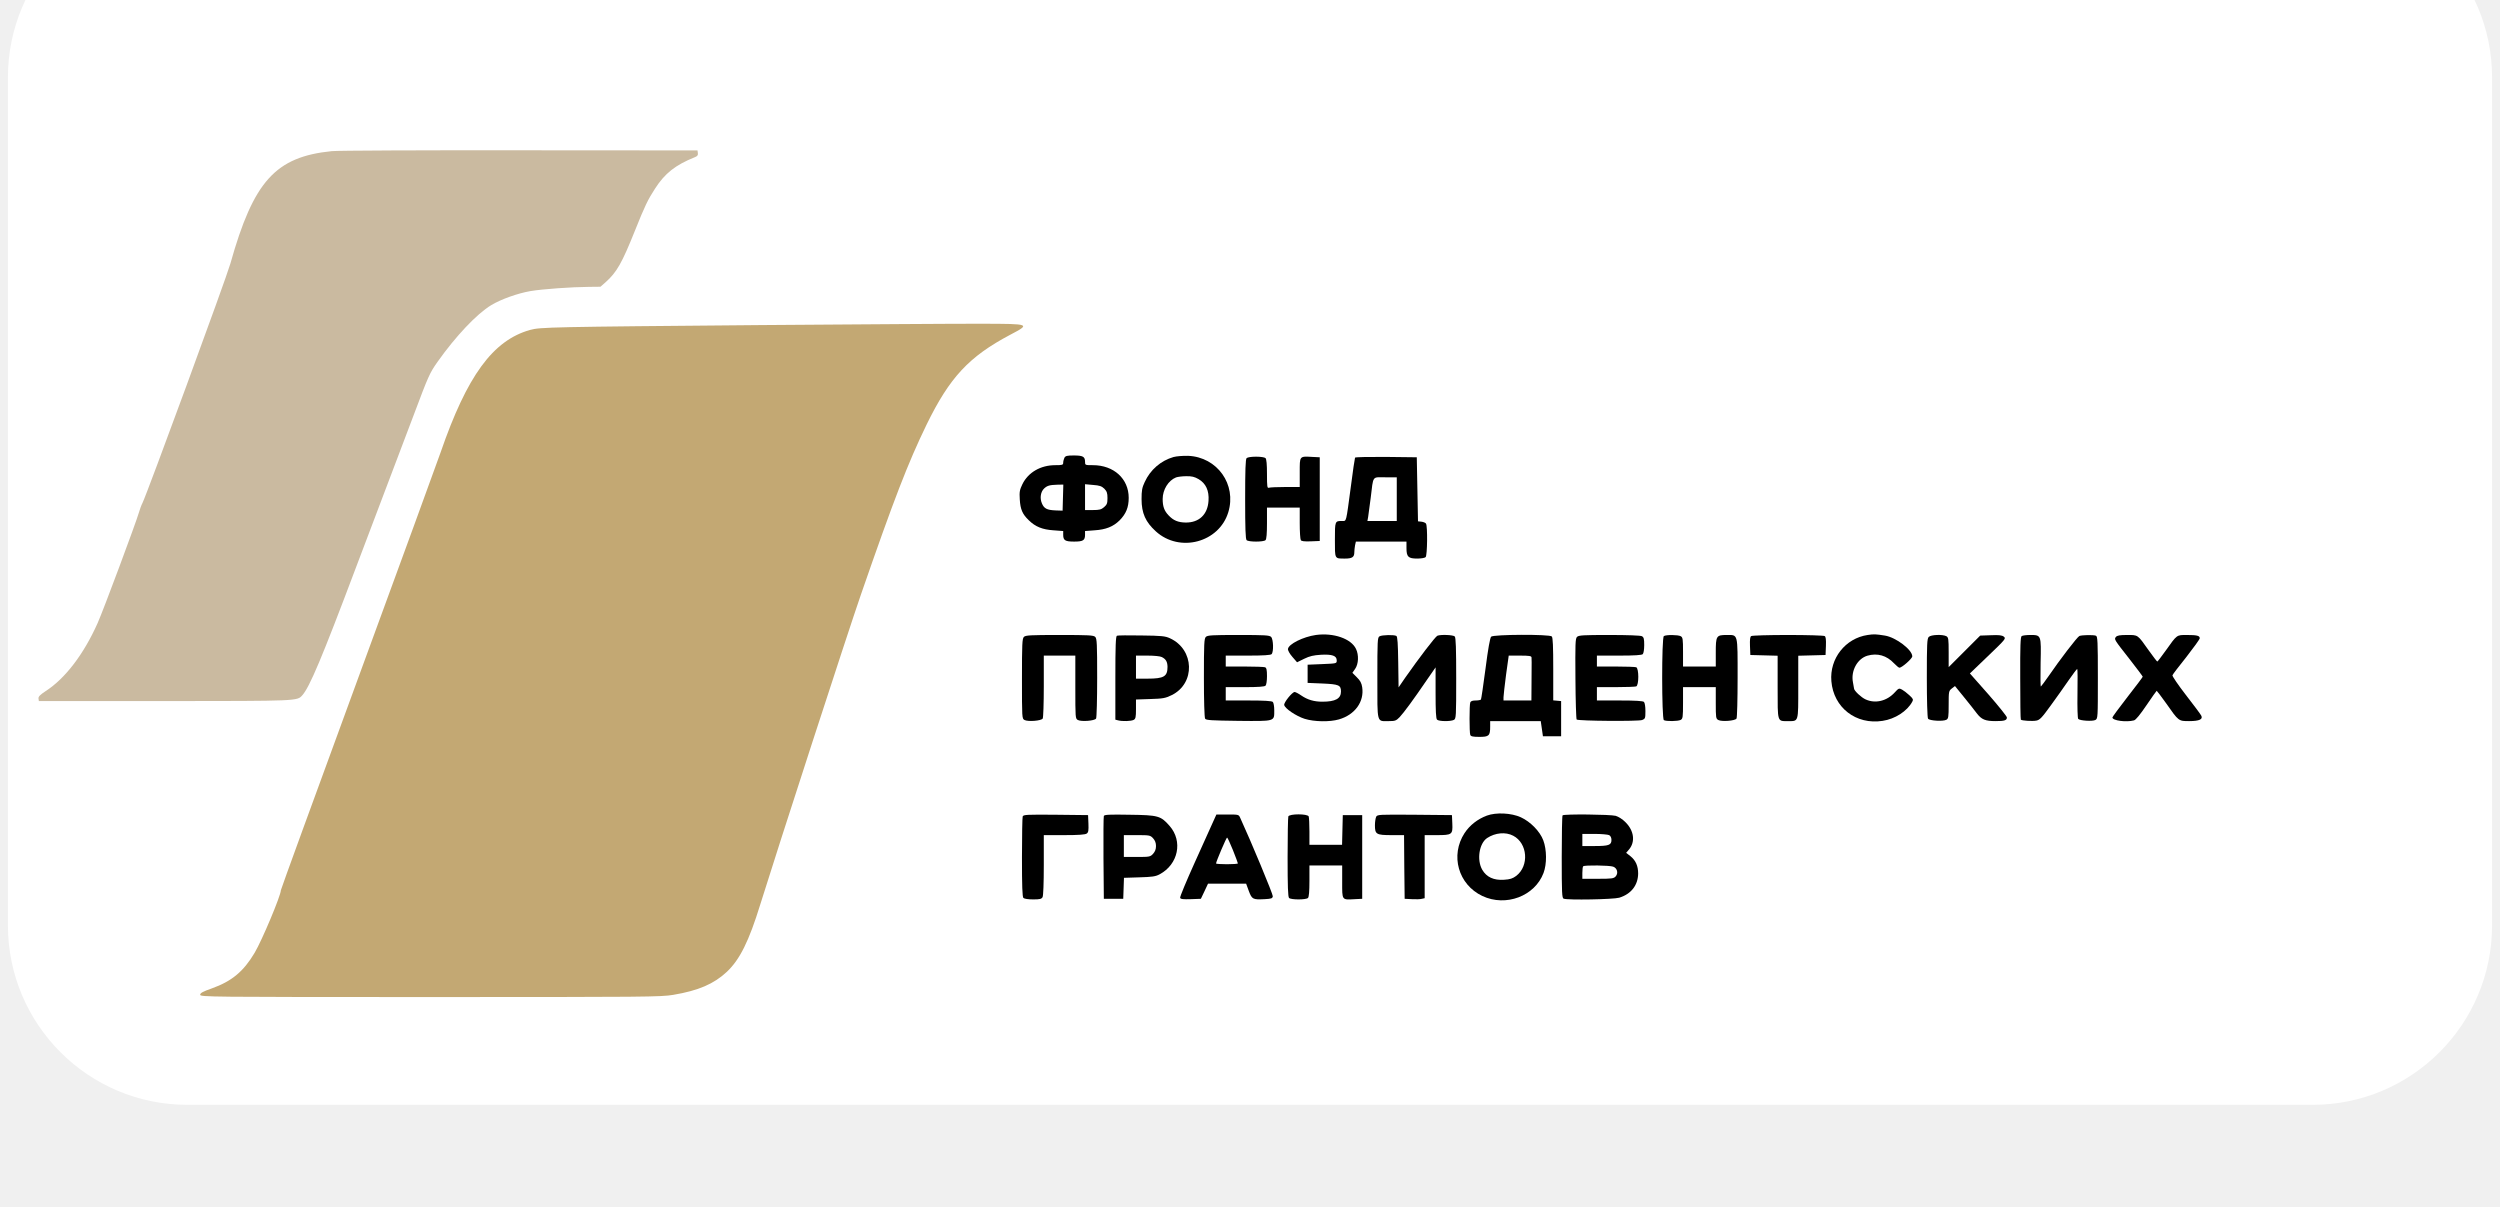
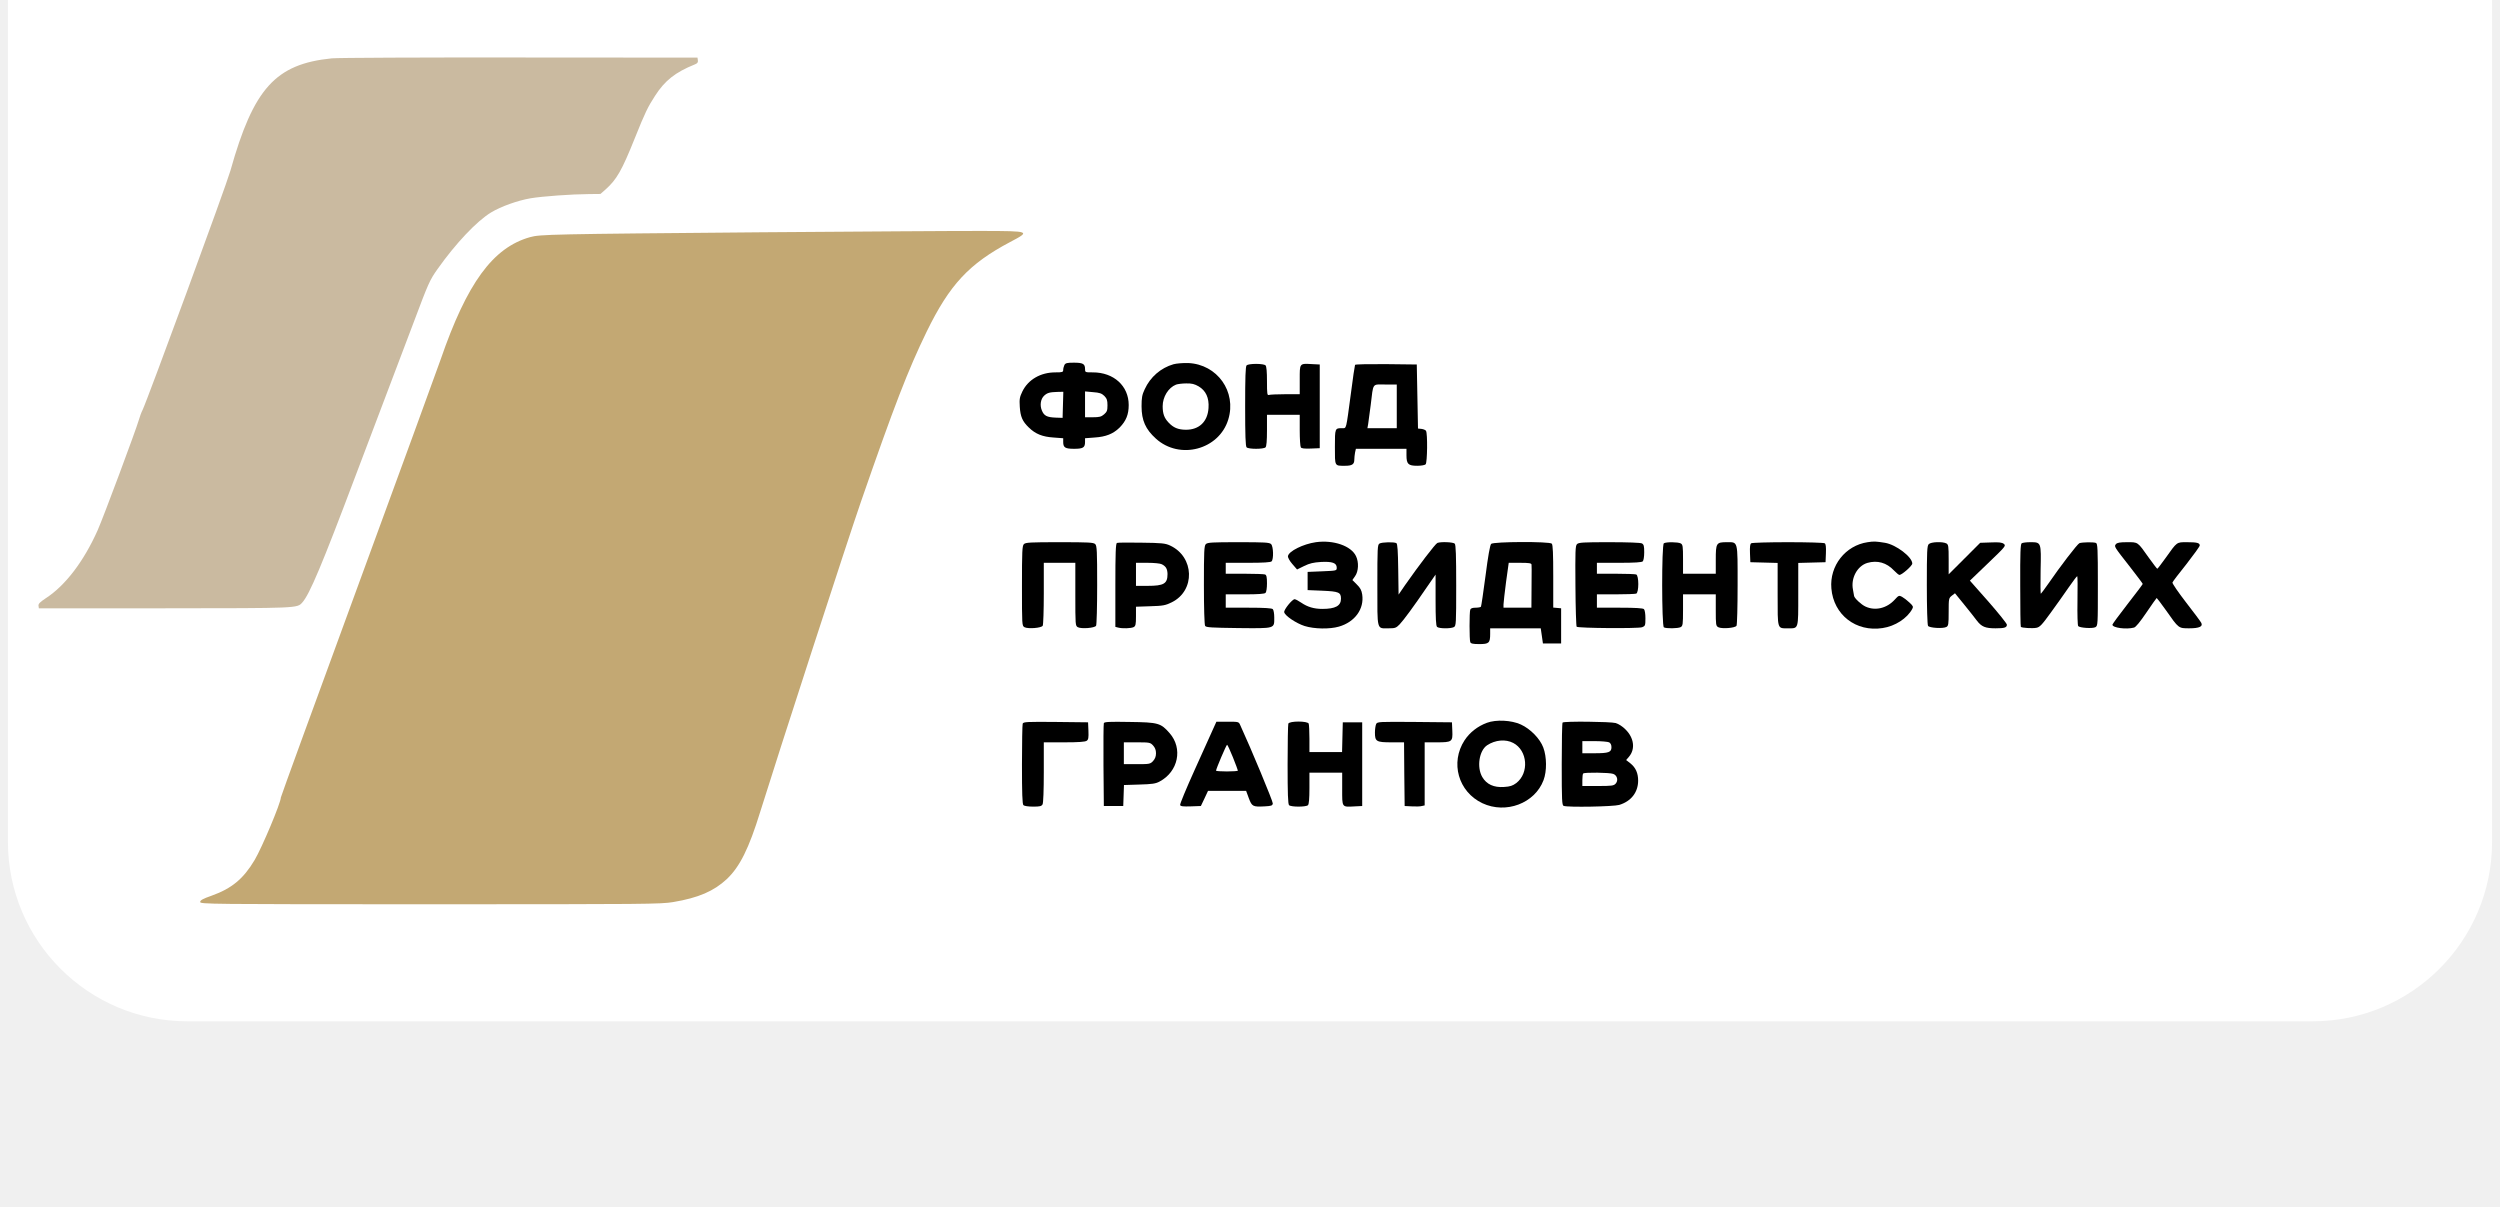
- <svg xmlns="http://www.w3.org/2000/svg" version="1.0" width="261pt" height="126pt" viewBox="0 -76.5 2048 995" preserveAspectRatio="xMidYMid meet">
+ <svg xmlns="http://www.w3.org/2000/svg" version="1.0" width="261pt" height="126pt" viewBox="0 0 2048 995" preserveAspectRatio="xMidYMid meet">
  <g transform="translate(0,842) scale(0.1,-0.1)" fill="#000000" stroke="none">
-     <rect fill="#ffffff" x="0" y="76.5" width="20480" height="9950" rx="1480" ry="1480" />
+     <rect fill="#ffffff" x="0" y="0" width="20480" height="9950" rx="1480" ry="1480" />
    <path fill=" #cabaa0" d="M2670 7939 c-464 -47 -645 -247 -836 -927 -34 -121 -687 -1898 -724 -1972 -10 -19 -23 -55 -30 -80 -25 -86 -293 -806 -341 -913 -114 -255 -266 -455 -427 -559 -48 -32 -62 -46 -60 -62 l3 -21 1040 0 c1103 1 1089 0 1132 48 60 67 162 309 438 1042 158 418 302 798 320 845 18 47 91 238 161 425 121 322 131 345 196 437 150 212 324 396 442 467 81 49 219 98 323 116 100 17 341 34 483 35 l95 1 42 37 c92 82 134 155 243 427 82 205 106 254 165 345 81 126 167 194 328 259 21 8 28 17 25 34 l-3 22 -1465 1 c-806 1 -1503 -2 -1550 -7z" />
    <path fill=" #c3a873" d="M6210 6505 c-1736 -15 -1823 -17 -1905 -40 -307 -86 -520 -378 -738 -1010 -31 -88 -339 -933 -686 -1878 -347 -946 -631 -1725 -631 -1732 0 -43 -155 -412 -216 -515 -92 -155 -189 -235 -354 -294 -74 -26 -95 -38 -95 -52 0 -18 56 -19 1895 -19 1794 0 1901 1 2004 18 209 35 336 90 443 190 106 100 182 251 276 557 142 457 724 2250 830 2555 273 788 388 1085 541 1400 190 389 349 560 689 740 169 89 168 90 -228 91 -182 1 -1003 -5 -1825 -11z" />
    <path d="M8710 5411 c-5 -11 -10 -29 -10 -40 0 -19 -6 -21 -65 -21 -121 0 -223 -59 -271 -156 -23 -48 -26 -63 -22 -127 5 -82 22 -121 74 -171 55 -54 113 -77 204 -83 l80 -6 0 -31 c0 -46 16 -56 90 -56 74 0 90 10 90 56 l0 31 79 6 c93 6 153 30 206 82 53 54 75 107 75 186 0 157 -123 269 -295 269 -64 0 -65 0 -65 28 0 42 -17 52 -92 52 -56 0 -69 -3 -78 -19z m-12 -328 l-3 -108 -58 2 c-71 3 -95 15 -113 59 -18 43 -10 95 19 122 26 24 46 29 110 31 l48 1 -3 -107z m341 73 c21 -22 26 -36 26 -77 0 -43 -4 -54 -28 -75 -23 -20 -39 -24 -93 -24 l-64 0 0 106 0 107 66 -6 c54 -4 71 -10 93 -31z" />
    <path d="M9609 5417 c-104 -30 -191 -105 -237 -206 -22 -46 -26 -71 -26 -141 0 -116 33 -189 118 -266 196 -178 521 -92 597 158 70 229 -91 455 -331 465 -41 1 -96 -3 -121 -10z m207 -182 c60 -35 88 -95 82 -179 -7 -113 -78 -180 -188 -179 -63 1 -102 17 -142 60 -35 37 -48 73 -48 134 0 77 47 153 110 178 14 5 52 10 84 10 46 1 69 -5 102 -24z" />
    <path d="M10212 5408 c-9 -9 -12 -98 -12 -338 0 -240 3 -329 12 -338 16 -16 140 -16 156 0 8 8 12 54 12 140 l0 128 135 0 135 0 0 -127 c0 -71 4 -134 9 -141 5 -9 29 -12 82 -10 l74 3 0 345 0 345 -60 3 c-109 6 -105 10 -105 -128 l0 -120 -119 0 c-66 0 -126 -3 -135 -6 -14 -5 -16 8 -16 113 0 79 -4 123 -12 131 -7 7 -40 12 -78 12 -38 0 -71 -5 -78 -12z" />
    <path d="M11106 5412 c-2 -4 -19 -113 -35 -242 -40 -298 -35 -280 -70 -280 -61 0 -61 1 -61 -155 0 -162 -4 -155 84 -155 58 0 76 12 76 51 0 14 3 41 6 58 l7 31 208 0 209 0 0 -54 c0 -72 15 -86 89 -86 31 0 62 5 69 12 14 14 17 255 3 276 -4 7 -21 14 -37 16 l-29 3 -5 264 -5 264 -252 3 c-138 1 -254 -1 -257 -6z m344 -342 l0 -180 -121 0 -121 0 6 33 c3 17 12 88 21 157 23 189 10 170 120 170 l95 0 0 -180z" />
    <path d="M10783 3950 c-105 -15 -225 -75 -230 -115 -2 -11 14 -40 36 -65 l39 -45 59 29 c45 22 76 29 138 33 93 5 130 -8 130 -47 0 -25 0 -25 -120 -30 l-120 -5 0 -75 0 -75 121 -5 c136 -6 154 -13 154 -66 0 -59 -46 -84 -154 -84 -68 0 -122 16 -173 51 -23 16 -48 29 -55 29 -20 0 -90 -87 -86 -107 5 -29 99 -92 168 -114 80 -25 207 -27 283 -5 132 38 210 146 192 265 -5 34 -16 55 -44 82 l-37 37 23 33 c28 40 31 114 7 164 -40 85 -186 135 -331 115z" />
    <path d="M15332 3950 c-183 -27 -315 -194 -299 -381 18 -218 203 -361 422 -327 103 15 203 80 245 158 10 18 7 25 -25 54 -19 18 -47 39 -60 46 -24 13 -28 11 -59 -23 -65 -72 -161 -95 -241 -58 -36 16 -94 71 -95 89 -1 4 -5 27 -9 51 -19 95 36 195 118 220 83 24 159 3 221 -63 19 -20 39 -36 44 -36 20 0 106 75 106 94 0 54 -134 156 -225 171 -76 12 -90 13 -143 5z" />
    <path d="M8376 3934 c-14 -13 -16 -59 -16 -344 0 -326 0 -329 21 -341 29 -15 138 -7 150 12 5 8 9 128 9 267 l0 252 130 0 130 0 0 -260 c0 -255 0 -259 21 -271 29 -15 138 -7 150 12 5 8 9 159 9 336 0 279 -2 324 -16 337 -13 14 -54 16 -294 16 -240 0 -281 -2 -294 -16z" />
    <path d="M9143 3944 c-10 -4 -13 -84 -13 -349 l0 -343 23 -6 c35 -9 106 -7 128 4 16 9 19 22 19 89 l0 79 118 4 c105 3 125 7 176 32 197 96 189 376 -14 469 -39 18 -68 21 -235 23 -104 2 -196 1 -202 -2z m370 -176 c34 -17 46 -39 47 -80 0 -80 -29 -98 -165 -98 l-95 0 0 95 0 95 96 0 c53 0 105 -5 117 -12z" />
    <path d="M9876 3934 c-14 -13 -16 -58 -16 -337 0 -185 4 -328 10 -337 8 -13 52 -15 273 -18 308 -3 297 -6 297 87 0 31 -5 62 -12 69 -8 8 -67 12 -200 12 l-188 0 0 55 0 55 158 0 c110 0 162 4 170 12 7 7 12 40 12 79 0 52 -4 68 -16 73 -9 3 -85 6 -170 6 l-154 0 0 45 0 45 183 0 c129 0 187 4 195 12 18 18 15 123 -4 142 -13 14 -52 16 -269 16 -217 0 -256 -2 -269 -16z" />
    <path d="M11308 3939 c-17 -9 -18 -36 -18 -344 0 -383 -7 -355 95 -355 51 0 60 3 89 33 33 35 113 143 226 309 l70 101 0 -209 c0 -150 3 -213 12 -222 15 -15 112 -16 139 -2 18 10 19 25 19 343 0 246 -3 336 -12 345 -13 13 -114 17 -143 6 -17 -7 -154 -187 -266 -347 l-54 -79 -3 208 c-2 151 -6 210 -15 216 -17 11 -119 9 -139 -3z" />
    <path d="M12228 3936 c-9 -9 -26 -103 -46 -261 -18 -137 -35 -252 -38 -257 -3 -4 -22 -8 -44 -8 -25 0 -40 -5 -44 -16 -8 -20 -8 -248 0 -268 5 -12 21 -16 75 -16 79 0 89 9 89 84 l0 46 209 0 208 0 9 -62 9 -63 75 0 75 0 0 145 0 145 -32 3 -33 3 0 258 c0 186 -3 260 -12 269 -19 19 -482 17 -500 -2z m333 -171 c1 -8 1 -26 1 -40 0 -14 0 -90 -1 -170 l-1 -145 -115 0 -115 0 0 27 c0 14 10 98 21 185 l22 158 93 0 c76 0 94 -3 95 -15z" />
    <path d="M12936 3934 c-14 -13 -15 -58 -13 -344 1 -180 6 -332 10 -337 13 -12 508 -16 540 -4 25 10 27 14 27 74 0 36 -5 68 -12 75 -8 8 -67 12 -200 12 l-188 0 0 55 0 55 154 0 c85 0 161 3 170 6 23 9 23 149 0 158 -9 3 -85 6 -170 6 l-154 0 0 45 0 45 183 0 c129 0 187 4 195 12 7 7 12 39 12 75 0 51 -3 64 -19 73 -12 6 -116 10 -270 10 -212 0 -252 -2 -265 -16z" />
    <path d="M13652 3941 c-19 -11 -18 -681 0 -693 19 -11 116 -10 139 2 17 10 19 22 19 140 l0 130 135 0 135 0 0 -130 c0 -122 1 -130 21 -141 29 -15 138 -7 150 12 5 8 9 159 9 336 0 371 5 353 -90 353 -86 0 -90 -7 -90 -146 l0 -114 -135 0 -135 0 0 120 c0 108 -2 120 -19 130 -23 12 -120 13 -139 1z" />
    <path d="M14372 3941 c-9 -5 -12 -29 -10 -82 l3 -74 113 -3 112 -3 0 -259 c0 -294 -4 -280 85 -280 89 0 85 -14 85 280 l0 259 113 3 112 3 3 74 c2 53 -1 77 -10 82 -7 5 -143 9 -303 9 -159 0 -296 -4 -303 -9z" />
    <path d="M15836 3934 c-14 -13 -16 -58 -16 -337 0 -180 4 -328 10 -337 11 -17 123 -24 151 -9 17 9 19 23 19 124 0 110 1 114 26 134 l26 20 74 -91 c41 -50 88 -110 106 -134 39 -51 70 -64 154 -64 74 0 94 6 94 30 0 9 -69 95 -152 190 l-153 173 150 144 c144 138 149 144 130 159 -15 12 -40 15 -107 12 l-88 -3 -130 -130 -130 -130 0 122 c0 111 -2 123 -19 133 -31 16 -127 13 -145 -6z" />
    <path d="M16602 3941 c-10 -6 -13 -79 -12 -346 0 -186 2 -341 5 -343 8 -9 95 -14 127 -8 29 5 46 23 119 124 47 64 114 159 149 210 35 50 66 92 70 92 3 0 4 -91 2 -201 -2 -118 1 -206 6 -211 15 -15 117 -21 141 -9 21 12 21 15 21 350 0 300 -2 340 -16 345 -21 8 -114 6 -136 -2 -17 -7 -159 -192 -257 -335 -30 -43 -57 -79 -61 -82 -3 -2 -4 85 -2 194 5 232 6 231 -86 231 -31 0 -63 -4 -70 -9z" />
    <path d="M17379 3934 c-16 -20 -17 -18 117 -189 57 -73 104 -136 104 -139 0 -3 -56 -78 -125 -166 -69 -89 -125 -165 -125 -170 0 -26 114 -41 178 -24 15 4 51 48 103 125 45 66 82 119 84 119 2 0 37 -46 77 -102 105 -150 103 -148 191 -148 84 0 116 15 99 46 -5 10 -62 87 -126 169 -64 83 -114 156 -111 163 2 7 54 75 115 151 60 77 110 146 110 154 0 21 -22 27 -106 27 -86 0 -80 4 -174 -128 -36 -50 -67 -91 -70 -91 -3 0 -34 41 -70 91 -94 133 -87 128 -179 128 -59 0 -82 -4 -92 -16z" />
    <path d="M12193 2461 c-77 -29 -141 -79 -184 -144 -120 -184 -52 -425 147 -519 194 -91 432 -1 504 190 28 74 27 192 -2 269 -27 73 -106 154 -185 190 -78 36 -204 42 -280 14z m217 -166 c119 -62 133 -248 25 -331 -30 -22 -50 -29 -101 -32 -84 -6 -144 22 -179 82 -47 81 -26 218 40 262 67 44 152 52 215 19z" />
    <path d="M8366 2454 c-3 -8 -6 -161 -6 -338 0 -237 3 -325 12 -334 7 -7 40 -12 80 -12 56 0 69 3 78 19 6 12 10 115 10 265 l0 246 168 0 c120 0 173 4 186 13 14 10 16 25 14 82 l-3 70 -266 3 c-237 2 -267 1 -273 -14z" />
    <path d="M9035 2458 c-3 -7 -4 -164 -3 -348 l3 -335 80 0 80 0 3 87 3 86 127 4 c106 3 134 7 167 25 154 82 193 273 82 399 -73 83 -92 89 -330 92 -165 3 -208 1 -212 -10z m406 -184 c16 -18 24 -37 24 -64 0 -27 -8 -46 -24 -64 -23 -25 -30 -26 -133 -26 l-108 0 0 90 0 90 108 0 c103 0 110 -1 133 -26z" />
    <path d="M9935 2408 c-16 -35 -84 -186 -152 -337 -68 -151 -122 -280 -119 -288 4 -11 25 -13 88 -11 l83 3 30 63 29 62 157 0 157 0 22 -60 c26 -69 33 -73 130 -68 57 3 65 6 68 24 2 16 -180 454 -269 647 -12 27 -14 27 -104 27 l-92 0 -28 -62z m164 -231 c23 -57 41 -107 41 -110 0 -4 -40 -7 -90 -7 -49 0 -90 3 -90 6 0 15 85 214 91 214 4 0 25 -47 48 -103z" />
    <path d="M10556 2454 c-3 -9 -6 -161 -6 -338 0 -237 3 -325 12 -334 16 -16 140 -16 156 0 8 8 12 54 12 140 l0 128 135 0 135 0 0 -135 c0 -155 -5 -149 105 -143 l60 3 0 345 0 345 -80 0 -80 0 -3 -122 -3 -123 -134 0 -135 0 0 109 c0 60 -3 116 -6 125 -9 23 -159 23 -168 0z" />
    <path d="M11280 2451 c-5 -11 -10 -42 -10 -70 0 -74 11 -81 136 -81 l104 0 2 -262 3 -263 60 -3 c32 -2 69 -1 82 3 l23 5 0 260 0 260 98 0 c128 0 134 4 130 95 l-3 70 -307 3 c-296 2 -308 2 -318 -17z" />
    <path d="M12817 2463 c-4 -3 -7 -158 -7 -344 0 -298 2 -338 16 -343 34 -13 410 -6 458 8 98 30 155 103 156 199 0 63 -20 108 -63 143 l-36 28 24 28 c53 63 41 155 -29 224 -24 25 -58 46 -81 53 -43 12 -427 16 -438 4z m384 -163 c12 -7 19 -21 19 -40 0 -42 -23 -50 -139 -50 l-101 0 0 50 0 50 101 0 c55 0 109 -5 120 -10z m33 -260 c34 -12 44 -54 21 -80 -16 -18 -32 -20 -147 -20 l-128 0 0 48 c0 27 3 52 7 55 10 11 219 8 247 -3z" />
  </g>
</svg>
